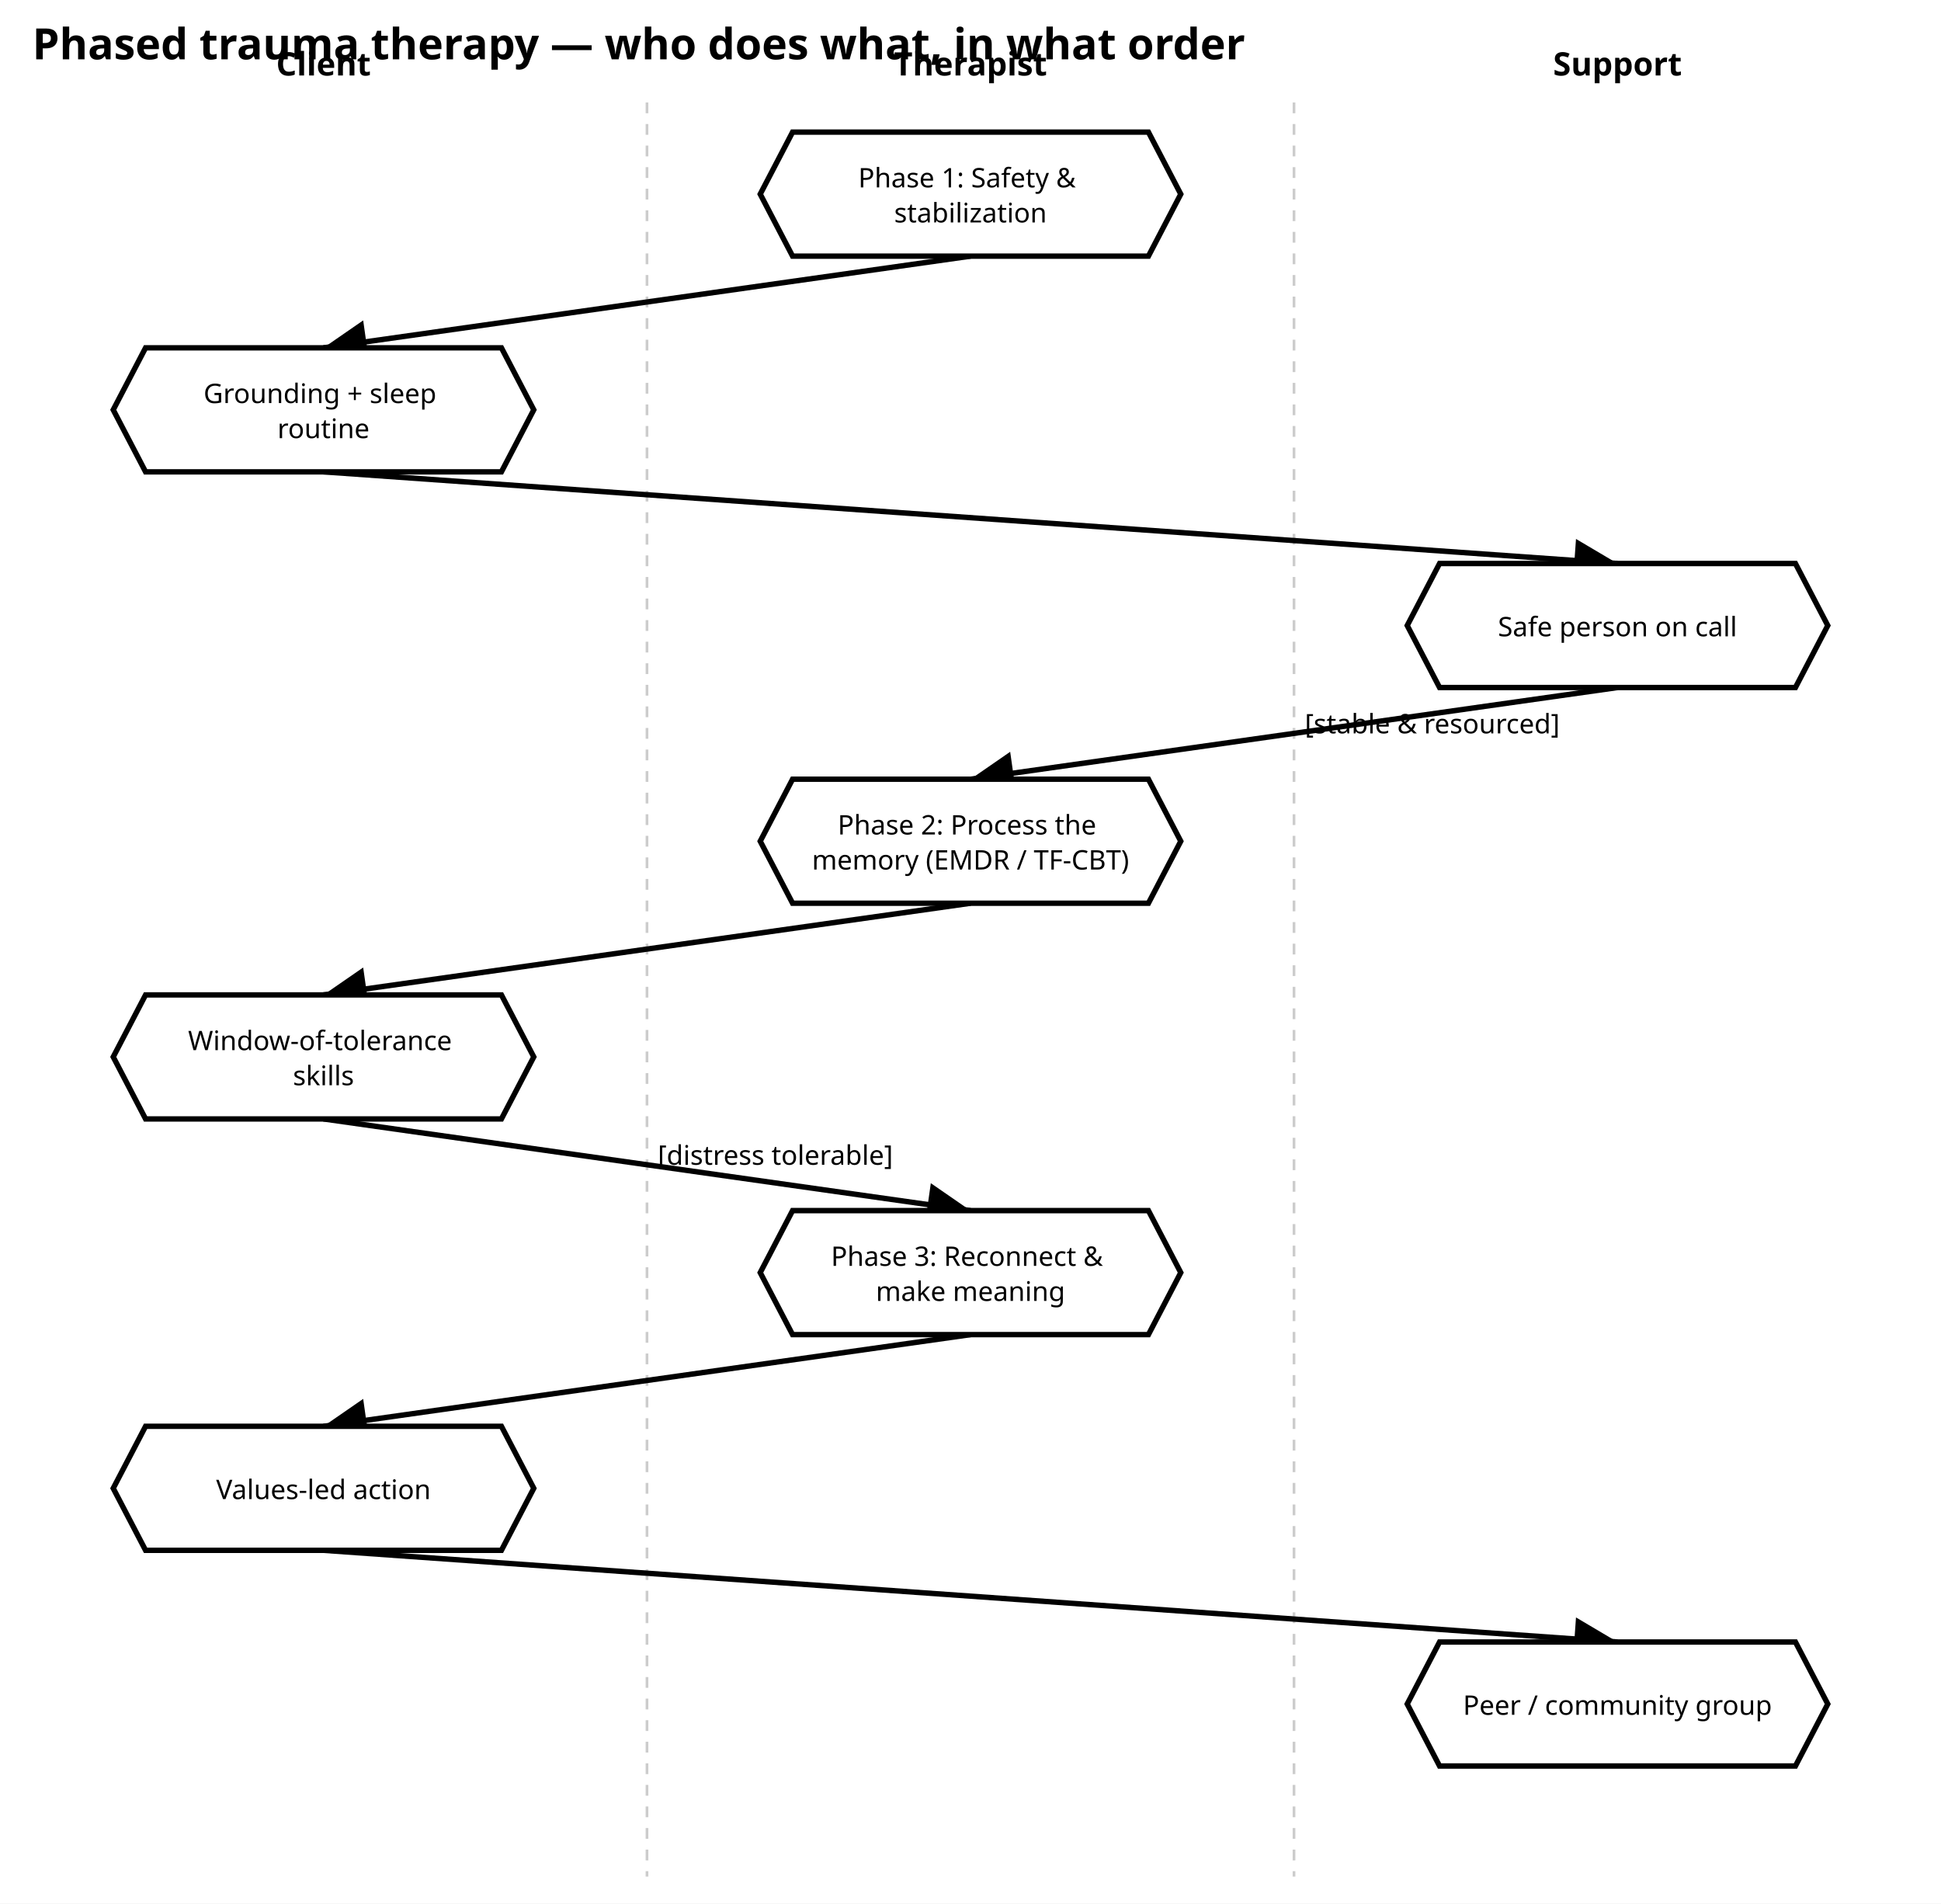
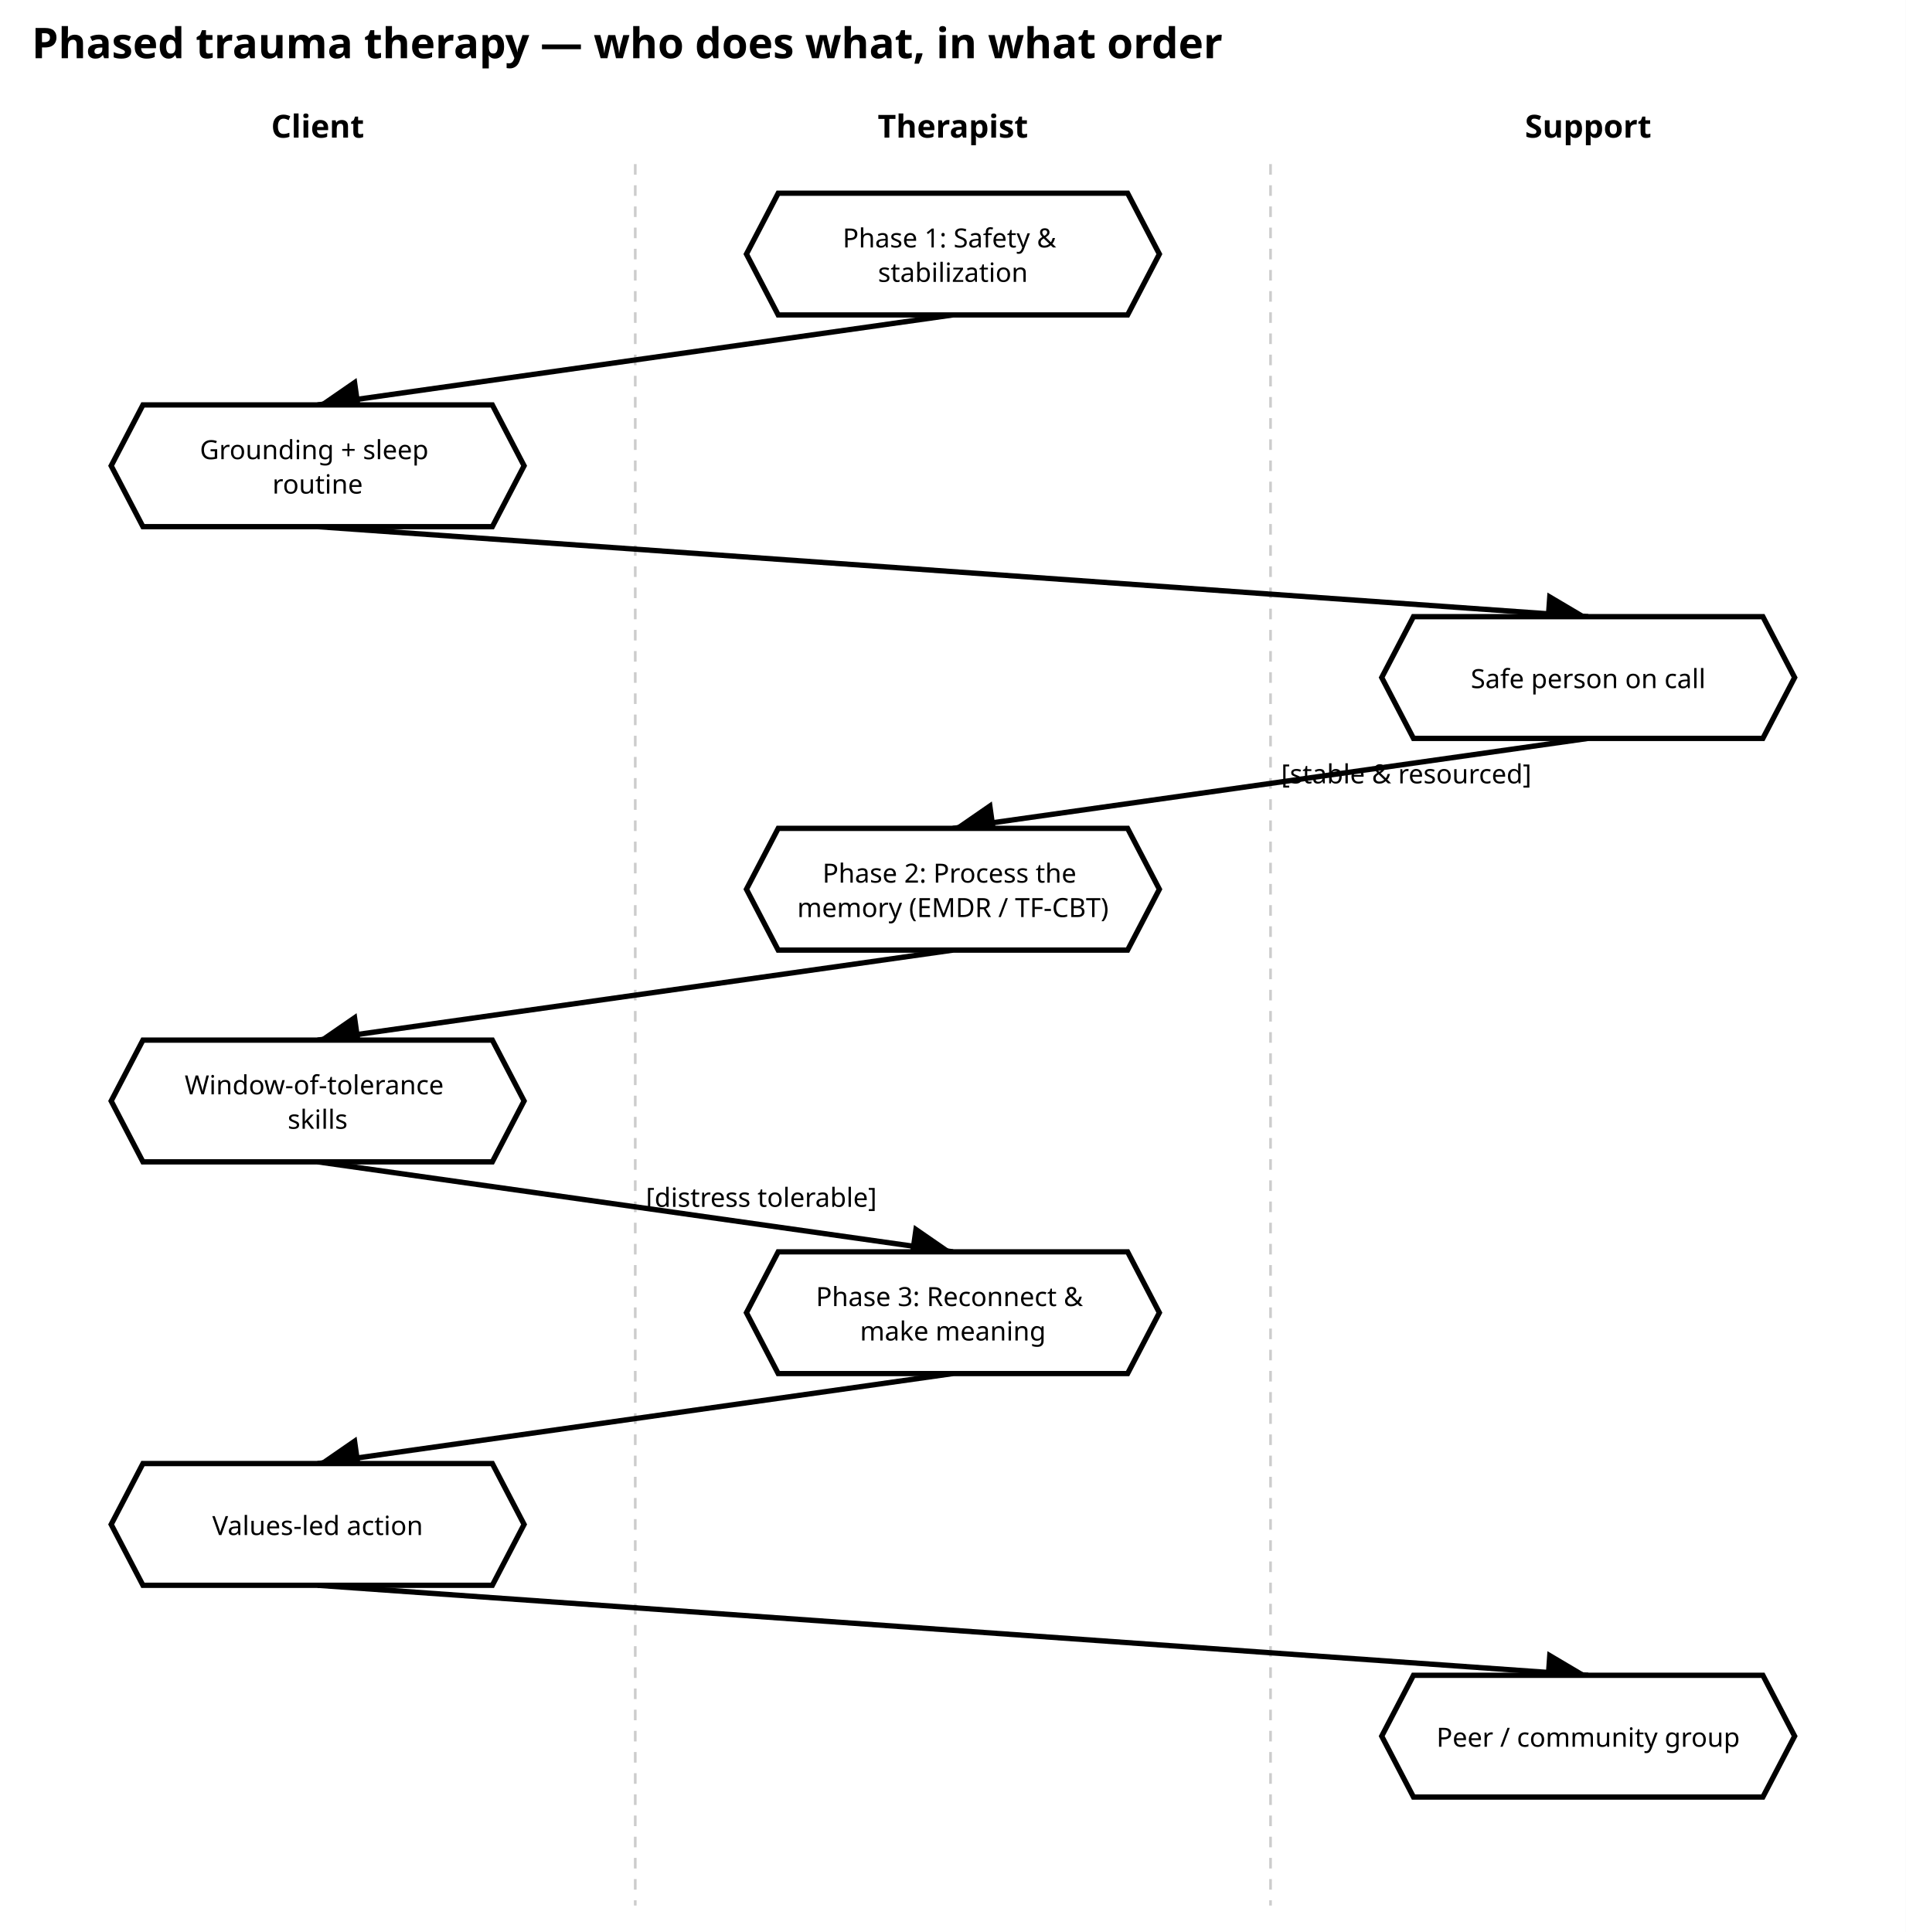
- <svg xmlns="http://www.w3.org/2000/svg" viewBox="0 0 720 706" role="img" aria-label="Intervention sequence: Phased trauma therapy — who does what, in what order. Lanes: Client, Therapist, Support. Steps in order: Phase 1: Safety &amp; stabilization (Therapist) → Grounding + sleep routine (Client) → Safe person on call (Support) → Phase 2: Process the memory (EMDR / TF-CBT) (Therapist) → Window-of-tolerance skills (Client) → Phase 3: Reconnect &amp; make meaning (Therapist) → Values-led action (Client) → Peer / community group (Support).">
+ <svg xmlns="http://www.w3.org/2000/svg" viewBox="0 0 720 730" role="img" aria-label="Intervention sequence: Phased trauma therapy — who does what, in what order. Lanes: Client, Therapist, Support. Steps in order: Phase 1: Safety &amp; stabilization (Therapist) → Grounding + sleep routine (Client) → Safe person on call (Support) → Phase 2: Process the memory (EMDR / TF-CBT) (Therapist) → Window-of-tolerance skills (Client) → Phase 3: Reconnect &amp; make meaning (Therapist) → Values-led action (Client) → Peer / community group (Support).">
  <defs>
    <marker id="arrow" markerWidth="10" markerHeight="10" refX="8" refY="4" orient="auto-start-reverse">
      <path d="M0,0 L8,4 L0,8 z" fill="#000" />
    </marker>
  </defs>
-   <rect x="0" y="0" width="720" height="706" fill="#fff" />
+   <rect x="0" y="0" width="720" height="730" fill="#fff" />
  <text x="12" y="22" font-family="sans-serif" font-size="16" font-weight="700">Phased trauma therapy — who does what, in what order</text>
-   <text x="120" y="28" text-anchor="middle" font-family="sans-serif" font-size="12" font-weight="700">Client</text>
-   <text x="360" y="28" text-anchor="middle" font-family="sans-serif" font-size="12" font-weight="700">Therapist</text>
-   <line x1="240" y1="38" x2="240" y2="696" stroke="#ccc" stroke-width="1" stroke-dasharray="4 4" />
-   <text x="600" y="28" text-anchor="middle" font-family="sans-serif" font-size="12" font-weight="700">Support</text>
-   <line x1="480" y1="38" x2="480" y2="696" stroke="#ccc" stroke-width="1" stroke-dasharray="4 4" />
-   <path data-el="edge:e1" d="M 360,95 L 120,129" fill="none" stroke="#000" stroke-width="2" marker-end="url(#arrow)" />
-   <path data-el="edge:e2" d="M 120,175 L 600,209" fill="none" stroke="#000" stroke-width="2" marker-end="url(#arrow)" />
-   <path data-el="edge:e3" d="M 600,255 L 360,289" fill="none" stroke="#000" stroke-width="2" marker-end="url(#arrow)" />
-   <text x="484" y="272" font-family="sans-serif" font-size="10" data-el="edgelabel:e3">[stable &amp; resourced]</text>
-   <path data-el="edge:e4" d="M 360,335 L 120,369" fill="none" stroke="#000" stroke-width="2" marker-end="url(#arrow)" />
-   <path data-el="edge:e5" d="M 120,415 L 360,449" fill="none" stroke="#000" stroke-width="2" marker-end="url(#arrow)" />
-   <text x="244" y="432" font-family="sans-serif" font-size="10" data-el="edgelabel:e5">[distress tolerable]</text>
-   <path data-el="edge:e6" d="M 360,495 L 120,529" fill="none" stroke="#000" stroke-width="2" marker-end="url(#arrow)" />
-   <path data-el="edge:e7" d="M 120,575 L 600,609" fill="none" stroke="#000" stroke-width="2" marker-end="url(#arrow)" />
-   <polygon data-el="node:t1" points="294,49 426,49 438,72 426,95 294,95 282,72" fill="#fff" stroke="#000" stroke-width="2" />
+   <text x="120" y="52" text-anchor="middle" font-family="sans-serif" font-size="12" font-weight="700">Client</text>
+   <text x="360" y="52" text-anchor="middle" font-family="sans-serif" font-size="12" font-weight="700">Therapist</text>
+   <line x1="240" y1="62" x2="240" y2="720" stroke="#ccc" stroke-width="1" stroke-dasharray="4 4" />
+   <text x="600" y="52" text-anchor="middle" font-family="sans-serif" font-size="12" font-weight="700">Support</text>
+   <line x1="480" y1="62" x2="480" y2="720" stroke="#ccc" stroke-width="1" stroke-dasharray="4 4" />
+   <path data-el="edge:e1" d="M 360,119 L 120,153" fill="none" stroke="#000" stroke-width="2" marker-end="url(#arrow)" />
+   <path data-el="edge:e2" d="M 120,199 L 600,233" fill="none" stroke="#000" stroke-width="2" marker-end="url(#arrow)" />
+   <path data-el="edge:e3" d="M 600,279 L 360,313" fill="none" stroke="#000" stroke-width="2" marker-end="url(#arrow)" />
+   <text x="484" y="296" font-family="sans-serif" font-size="10" data-el="edgelabel:e3">[stable &amp; resourced]</text>
+   <path data-el="edge:e4" d="M 360,359 L 120,393" fill="none" stroke="#000" stroke-width="2" marker-end="url(#arrow)" />
+   <path data-el="edge:e5" d="M 120,439 L 360,473" fill="none" stroke="#000" stroke-width="2" marker-end="url(#arrow)" />
+   <text x="244" y="456" font-family="sans-serif" font-size="10" data-el="edgelabel:e5">[distress tolerable]</text>
+   <path data-el="edge:e6" d="M 360,519 L 120,553" fill="none" stroke="#000" stroke-width="2" marker-end="url(#arrow)" />
+   <path data-el="edge:e7" d="M 120,599 L 600,633" fill="none" stroke="#000" stroke-width="2" marker-end="url(#arrow)" />
+   <polygon data-el="node:t1" points="294,73 426,73 438,96 426,119 294,119 282,96" fill="#fff" stroke="#000" stroke-width="2" />
  <text text-anchor="middle" font-family="sans-serif" font-size="10" data-el="nodelabel:t1">
-     <tspan x="360" y="69.5">Phase 1: Safety &amp;</tspan>
-     <tspan x="360" y="82.5">stabilization</tspan>
+     <tspan x="360" y="93.5">Phase 1: Safety &amp;</tspan>
+     <tspan x="360" y="106.5">stabilization</tspan>
  </text>
-   <polygon data-el="node:c1" points="54,129 186,129 198,152 186,175 54,175 42,152" fill="#fff" stroke="#000" stroke-width="2" />
+   <polygon data-el="node:c1" points="54,153 186,153 198,176 186,199 54,199 42,176" fill="#fff" stroke="#000" stroke-width="2" />
  <text text-anchor="middle" font-family="sans-serif" font-size="10" data-el="nodelabel:c1">
-     <tspan x="120" y="149.5">Grounding + sleep</tspan>
-     <tspan x="120" y="162.5">routine</tspan>
+     <tspan x="120" y="173.5">Grounding + sleep</tspan>
+     <tspan x="120" y="186.5">routine</tspan>
  </text>
-   <polygon data-el="node:s1" points="534,209 666,209 678,232 666,255 534,255 522,232" fill="#fff" stroke="#000" stroke-width="2" />
-   <text x="600" y="236" font-family="sans-serif" font-size="10" text-anchor="middle" data-el="nodelabel:s1">Safe person on call</text>
-   <polygon data-el="node:t2" points="294,289 426,289 438,312 426,335 294,335 282,312" fill="#fff" stroke="#000" stroke-width="2" />
+   <polygon data-el="node:s1" points="534,233 666,233 678,256 666,279 534,279 522,256" fill="#fff" stroke="#000" stroke-width="2" />
+   <text x="600" y="260" font-family="sans-serif" font-size="10" text-anchor="middle" data-el="nodelabel:s1">Safe person on call</text>
+   <polygon data-el="node:t2" points="294,313 426,313 438,336 426,359 294,359 282,336" fill="#fff" stroke="#000" stroke-width="2" />
  <text text-anchor="middle" font-family="sans-serif" font-size="10" data-el="nodelabel:t2">
-     <tspan x="360" y="309.5">Phase 2: Process the</tspan>
-     <tspan x="360" y="322.5">memory (EMDR / TF-CBT)</tspan>
+     <tspan x="360" y="333.5">Phase 2: Process the</tspan>
+     <tspan x="360" y="346.5">memory (EMDR / TF-CBT)</tspan>
  </text>
-   <polygon data-el="node:c2" points="54,369 186,369 198,392 186,415 54,415 42,392" fill="#fff" stroke="#000" stroke-width="2" />
+   <polygon data-el="node:c2" points="54,393 186,393 198,416 186,439 54,439 42,416" fill="#fff" stroke="#000" stroke-width="2" />
  <text text-anchor="middle" font-family="sans-serif" font-size="10" data-el="nodelabel:c2">
-     <tspan x="120" y="389.5">Window-of-tolerance</tspan>
-     <tspan x="120" y="402.5">skills</tspan>
+     <tspan x="120" y="413.5">Window-of-tolerance</tspan>
+     <tspan x="120" y="426.5">skills</tspan>
  </text>
-   <polygon data-el="node:t3" points="294,449 426,449 438,472 426,495 294,495 282,472" fill="#fff" stroke="#000" stroke-width="2" />
+   <polygon data-el="node:t3" points="294,473 426,473 438,496 426,519 294,519 282,496" fill="#fff" stroke="#000" stroke-width="2" />
  <text text-anchor="middle" font-family="sans-serif" font-size="10" data-el="nodelabel:t3">
-     <tspan x="360" y="469.5">Phase 3: Reconnect &amp;</tspan>
-     <tspan x="360" y="482.5">make meaning</tspan>
+     <tspan x="360" y="493.5">Phase 3: Reconnect &amp;</tspan>
+     <tspan x="360" y="506.5">make meaning</tspan>
  </text>
-   <polygon data-el="node:c3" points="54,529 186,529 198,552 186,575 54,575 42,552" fill="#fff" stroke="#000" stroke-width="2" />
-   <text x="120" y="556" font-family="sans-serif" font-size="10" text-anchor="middle" data-el="nodelabel:c3">Values-led action</text>
-   <polygon data-el="node:s2" points="534,609 666,609 678,632 666,655 534,655 522,632" fill="#fff" stroke="#000" stroke-width="2" />
-   <text x="600" y="636" font-family="sans-serif" font-size="10" text-anchor="middle" data-el="nodelabel:s2">Peer / community group</text>
+   <polygon data-el="node:c3" points="54,553 186,553 198,576 186,599 54,599 42,576" fill="#fff" stroke="#000" stroke-width="2" />
+   <text x="120" y="580" font-family="sans-serif" font-size="10" text-anchor="middle" data-el="nodelabel:c3">Values-led action</text>
+   <polygon data-el="node:s2" points="534,633 666,633 678,656 666,679 534,679 522,656" fill="#fff" stroke="#000" stroke-width="2" />
+   <text x="600" y="660" font-family="sans-serif" font-size="10" text-anchor="middle" data-el="nodelabel:s2">Peer / community group</text>
</svg>
